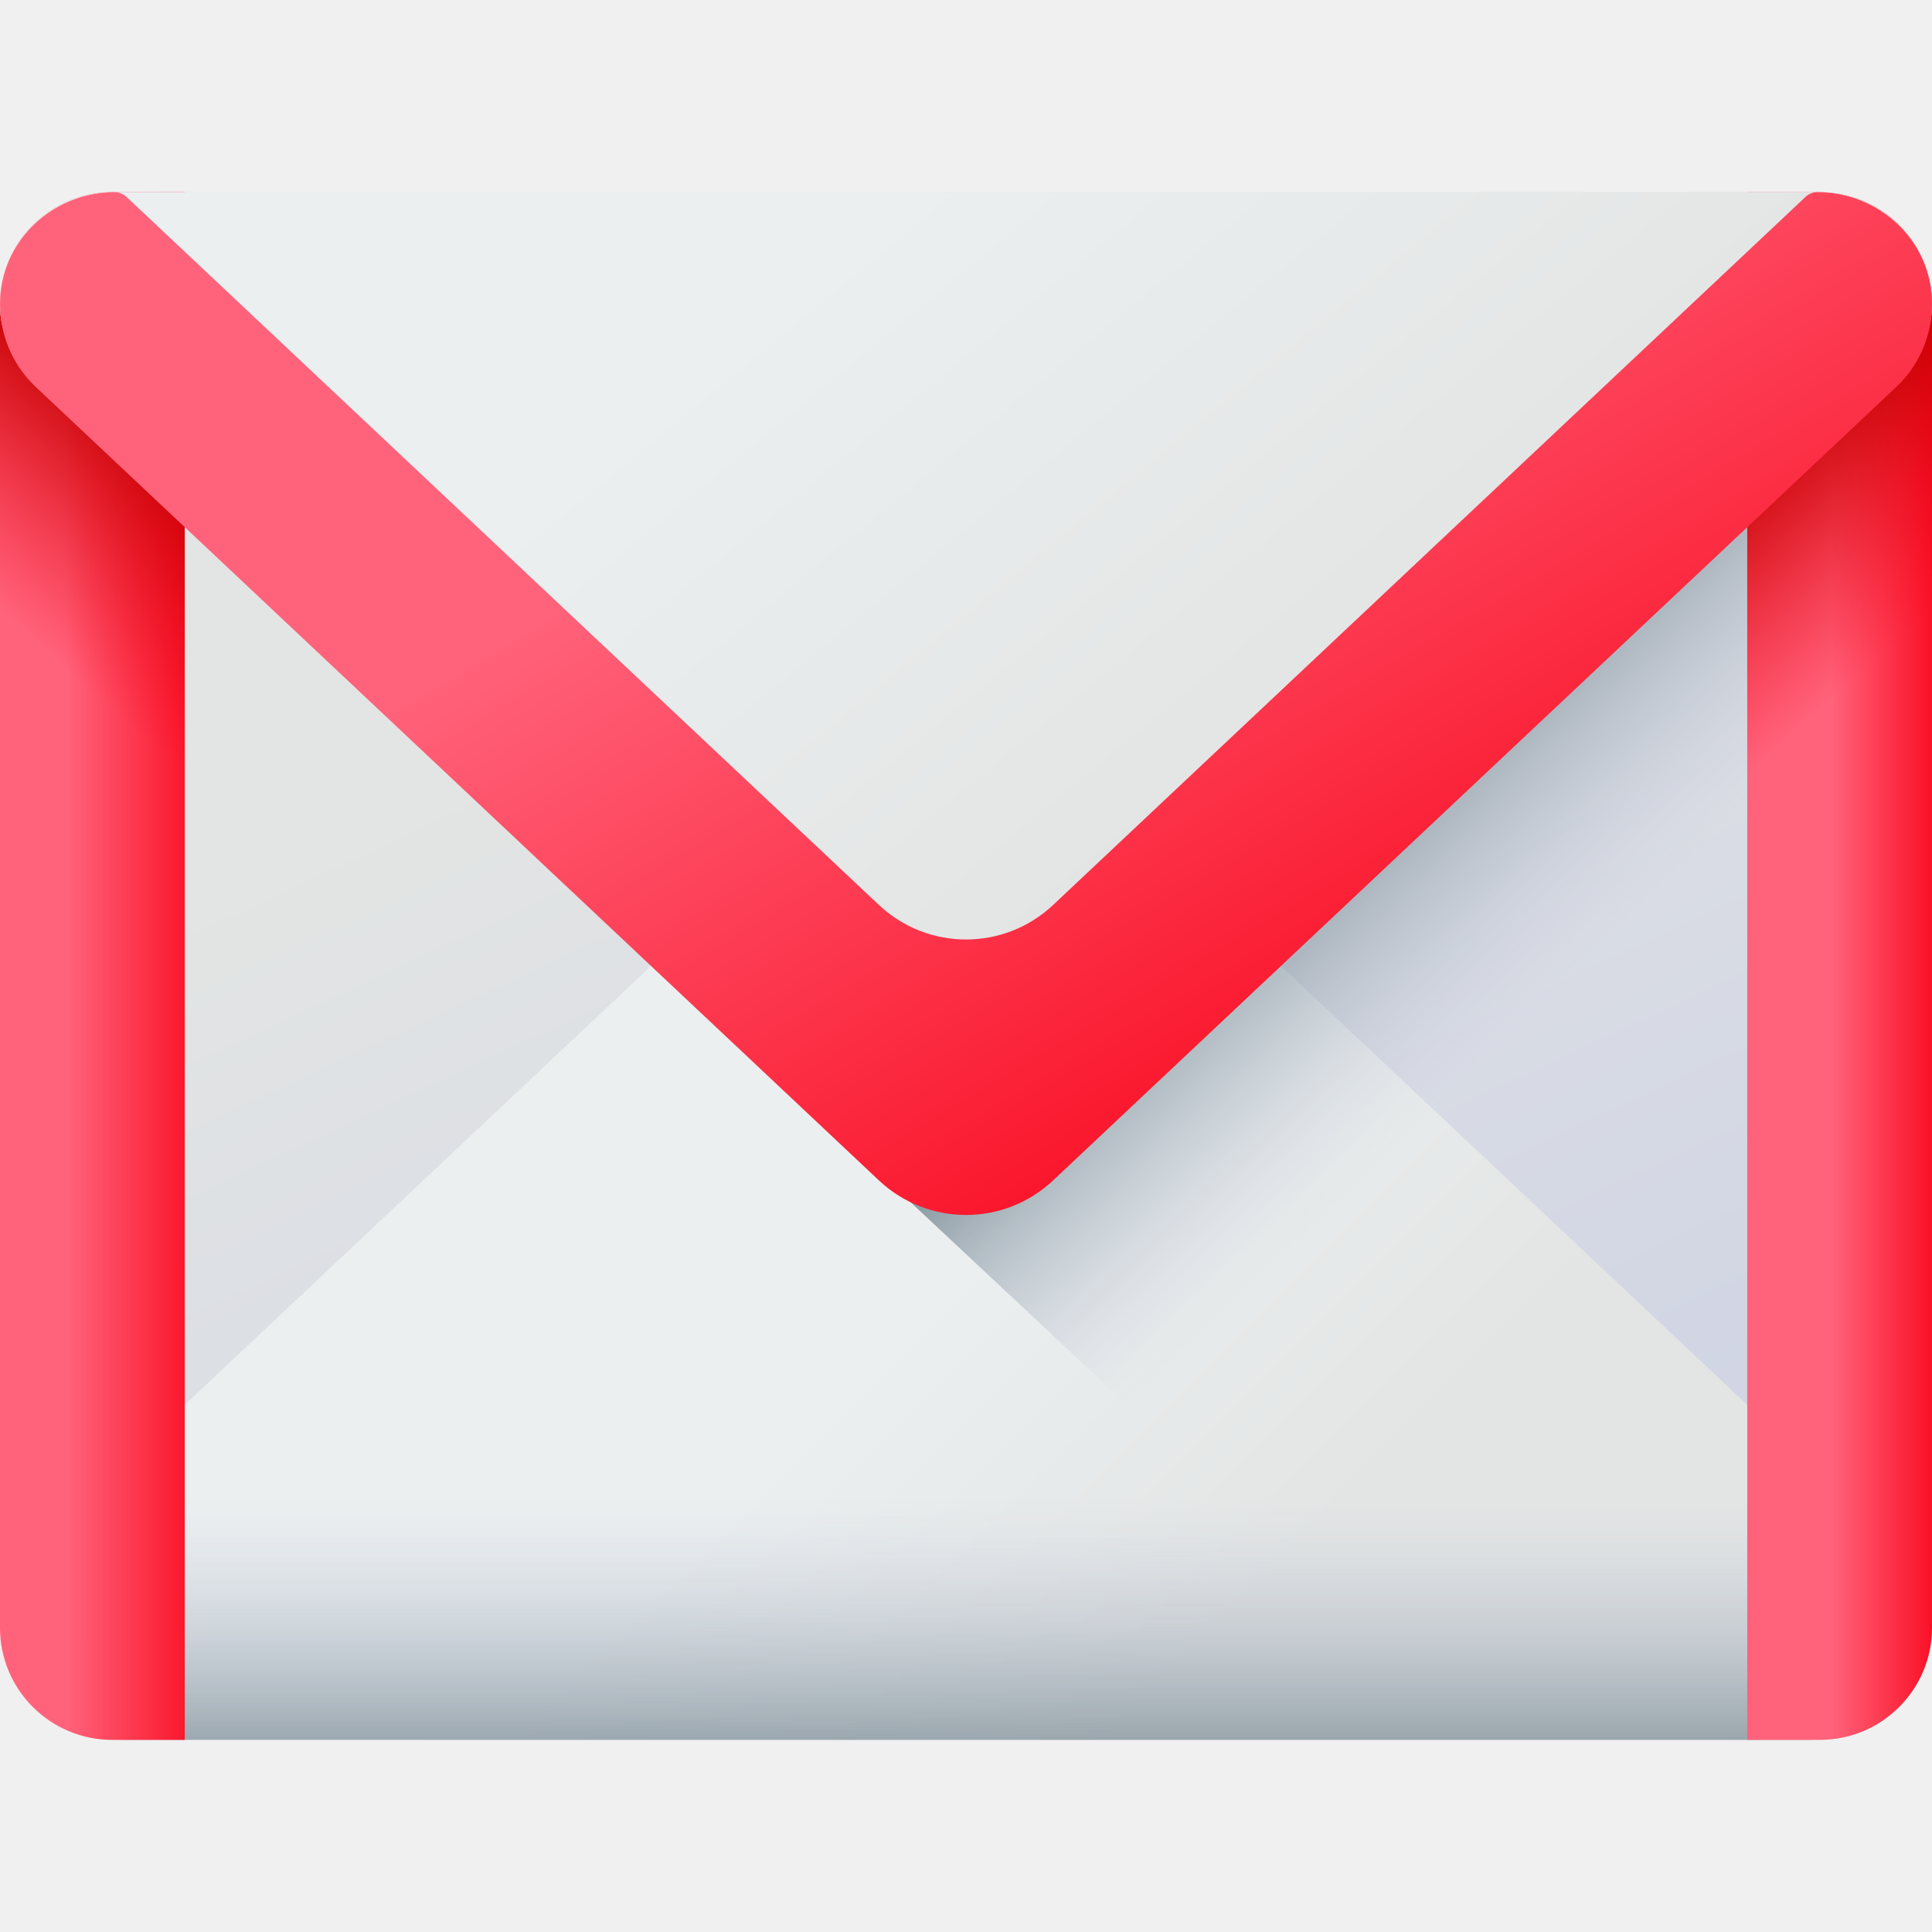
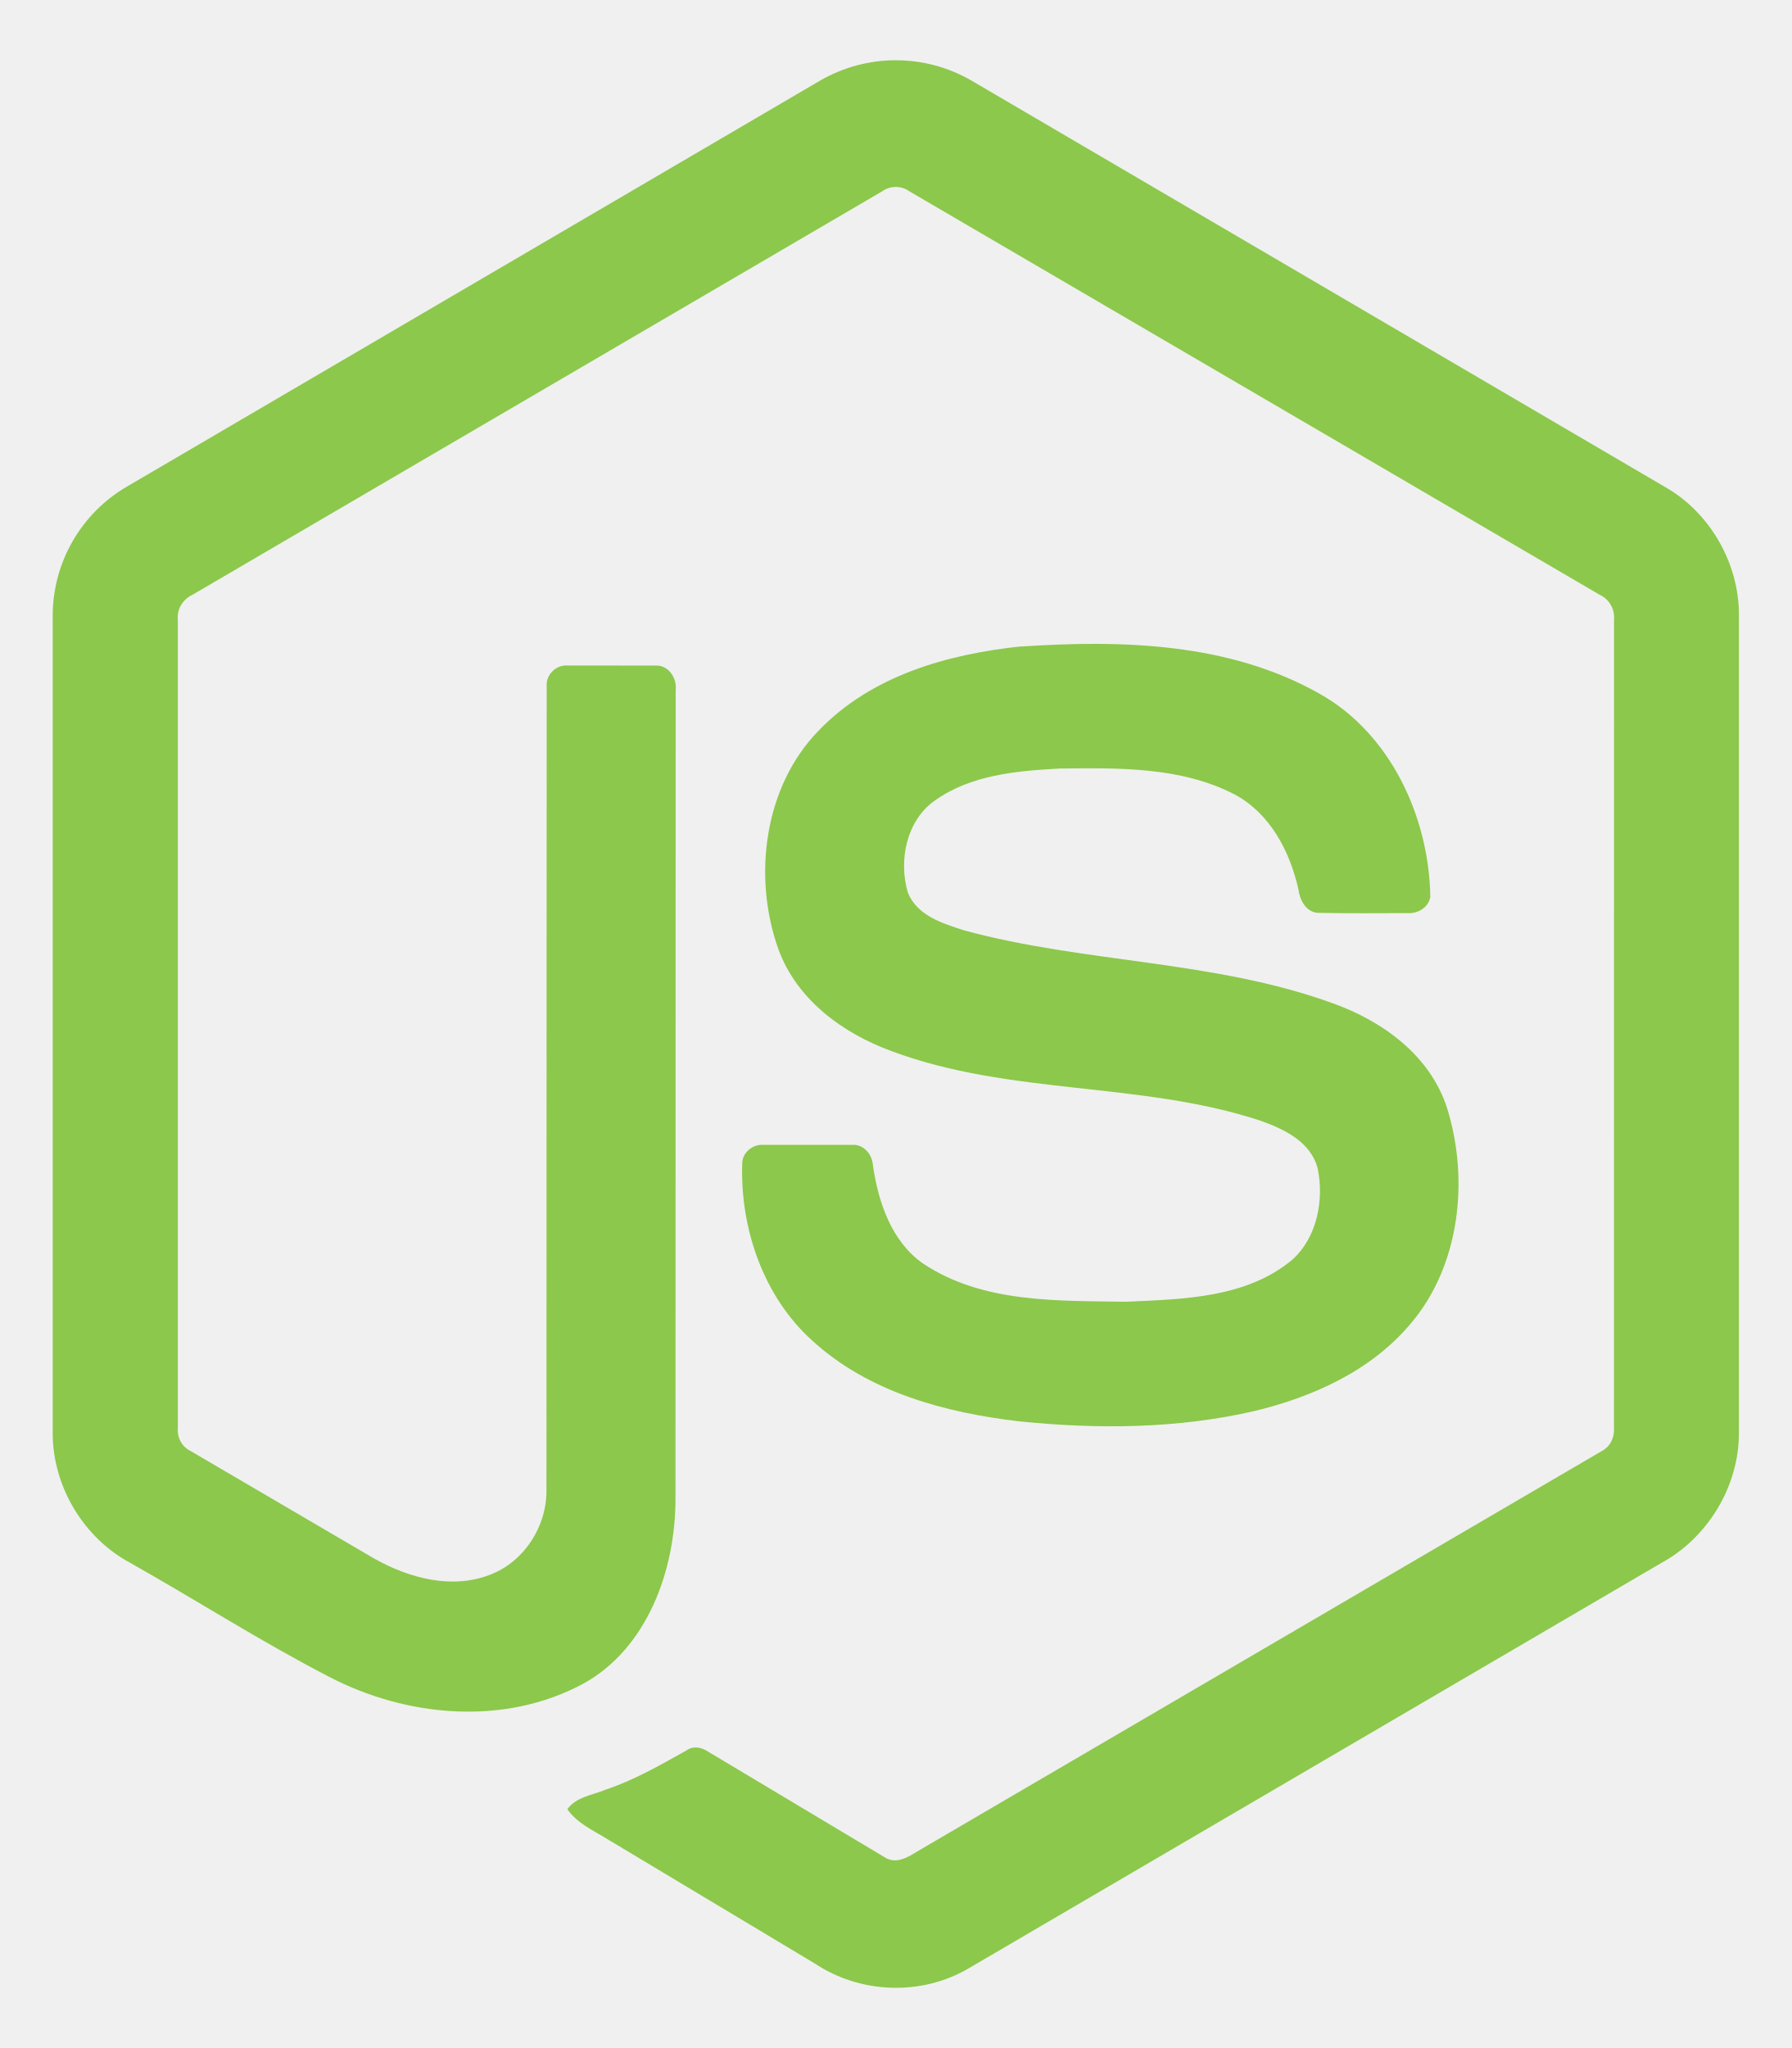
- <svg xmlns="http://www.w3.org/2000/svg" xmlns:xlink="http://www.w3.org/1999/xlink" width="512" height="512" enable-background="new 0 0 510 510" viewBox="0 0 510 510">
-   <linearGradient id="s" x1="218.97" x2="380.27" y1="158.34" y2="504.61" gradientUnits="userSpaceOnUse">
-     <stop stop-color="#e3e5e4" offset="0" />
-     <stop stop-color="#cbd0e4" offset="1" />
-   </linearGradient>
-   <linearGradient id="o">
-     <stop stop-color="#ebeff0" offset="0" />
-     <stop stop-color="#e3e5e4" offset="1" />
-   </linearGradient>
-   <linearGradient id="t" x1="207.04" x2="290.35" y1="381.65" y2="464.96" gradientUnits="userSpaceOnUse" xlink:href="#o" />
-   <linearGradient id="p">
-     <stop stop-color="#cbd0e4" stop-opacity="0" offset="0" />
-     <stop stop-color="#6a7d83" offset="1" />
-   </linearGradient>
-   <linearGradient id="u" x1="255" x2="255" y1="395.1" y2="480.64" gradientUnits="userSpaceOnUse" xlink:href="#p" />
-   <linearGradient id="a">
-     <stop stop-color="#ff637b" offset="0" />
-     <stop stop-color="#f90217" offset="1" />
-   </linearGradient>
-   <linearGradient id="v" x1="17.333" x2="58.022" y1="255" y2="255" gradientUnits="userSpaceOnUse" xlink:href="#a" />
-   <linearGradient id="w" x1="419.96" x2="357.29" y1="254.05" y2="188.05" gradientUnits="userSpaceOnUse" xlink:href="#p" />
-   <linearGradient id="x" x1="483.33" x2="514.67" y1="255" y2="255" gradientUnits="userSpaceOnUse" xlink:href="#a" />
-   <linearGradient id="q">
-     <stop stop-color="#f90217" stop-opacity="0" offset="0" />
-     <stop stop-color="#e7010f" stop-opacity=".267" offset=".267" />
-     <stop stop-color="#ce0004" stop-opacity=".723" offset=".723" />
-     <stop stop-color="#c50000" offset="1" />
-   </linearGradient>
-   <linearGradient id="y" x1="500.77" x2="458.77" y1="169.55" y2="122.05" gradientUnits="userSpaceOnUse" xlink:href="#q" />
-   <linearGradient id="z" x1="962" x2="920" y1="169.55" y2="122.05" gradientTransform="matrix(-1 0 0 1 971.23 0)" gradientUnits="userSpaceOnUse" xlink:href="#q" />
-   <linearGradient id="aa" x1="234.41" x2="346.19" y1="54.061" y2="189.69" gradientUnits="userSpaceOnUse" xlink:href="#o" />
-   <linearGradient id="r" x1="261.03" x2="390.36" y1="90.574" y2="308.57" gradientUnits="userSpaceOnUse" xlink:href="#a" />
-   <path d="m462.39 459.28h-414.79c-16.351 0-29.607-13.256-29.607-29.608l-18-349.35c0-16.352 13.256-29.607 29.607-29.607h450.78c16.352 0 29.607 13.256 29.607 29.607l-18 349.35c1e-3 16.352-13.255 29.608-29.606 29.608z" fill="url(#s)" />
-   <path d="m480.39 459.28h-450.79c-16.351 0-29.607-13.256-29.607-29.608 0-8.258 3.41-16.149 9.423-21.808l222.58-209.46c12.918-12.156 33.066-12.156 45.984 0l222.58 209.46c6.014 5.659 9.423 13.55 9.423 21.808 0 16.352-13.256 29.608-29.607 29.608z" fill="url(#t)" />
-   <path d="m4.235 352.96v76.711c0 16.352 13.036 29.607 29.116 29.607h443.3c16.08 0 29.116-13.256 29.116-29.607v-76.711z" fill="url(#u)" />
-   <path d="m0 80.326v349.35c0 16.352 13.256 29.607 29.607 29.607h19.16v-408.56h-19.16c-16.351 0-29.607 13.256-29.607 29.608z" fill="url(#v)" />
-   <path d="m10.423 102.13 381.58 357.15h88.393c16.352 0 29.607-13.256 29.607-29.607v-349.35c0-16.352-13.256-27.607-29.607-27.607h-450.79c-16.351-1e-3 -28.607 11.255-28.607 27.607 0 8.257 3.41 16.148 9.423 21.807z" fill="url(#w)" />
-   <path d="m510 80.326v349.35c0 16.352-13.256 29.607-29.607 29.607h-19.16v-408.56h19.16c16.351 0 29.607 13.256 29.607 29.608z" fill="url(#x)" />
-   <path d="m480.39 52.718h-19.16v181h48.767v-151.39c0-16.352-13.256-29.608-29.607-29.608z" fill="url(#y)" />
-   <path d="m29.607 52.718h19.16v181h-48.767v-151.39c0-16.352 13.256-29.608 29.607-29.608z" fill="url(#z)" />
-   <path d="m480.39 50.718h-450.79c-16.351 0-29.607 13.256-29.607 29.608 0 8.258 3.41 13.149 9.423 18.808l222.58 209.46c12.918 12.156 33.066 12.156 45.984 0l222.58-209.47c6.013-5.659 9.423-10.55 9.423-18.807 0-16.352-13.256-29.608-29.607-29.608z" fill="url(#aa)" />
-   <path d="m479.78 50.718c-1.179 0-2.313 0.45-3.171 1.257l-198.61 186.91c-12.918 12.156-33.066 12.156-45.984 0l-198.61-186.9c-0.858-0.808-1.993-1.258-3.171-1.258-15.107 0-28.248 11.079-30.018 26.082-1.121 9.503 2.351 18.873 9.216 25.333l222.58 209.46c12.918 12.156 33.066 12.156 45.984 0l222.58-209.46c6.865-6.461 10.337-15.83 9.216-25.333-1.771-15.003-14.912-26.082-30.019-26.082z" fill="url(#r)" />
+ <svg xmlns="http://www.w3.org/2000/svg" xmlns:xlink="http://www.w3.org/1999/xlink" fill="#fff" fill-rule="evenodd" stroke="#000" stroke-linecap="round" stroke-linejoin="round" viewBox="0 0 74.375 85">
+   <use x="2.188" y="2.5" xlink:href="#a" />
+   <symbol id="a" overflow="visible">
+     <path d="M31.842.854a6.27 6.27 0 0 1 6.315 0L67 17.75c1.808 1.056 3.017 3.143 3 5.304V56.95c.014 2.25-1.315 4.387-3.223 5.42l-28.74 16.816c-1.952 1.158-4.494 1.07-6.385-.184l-8.624-5.17c-.587-.363-1.25-.652-1.664-1.242.367-.512 1.022-.576 1.554-.8 1.2-.395 2.3-1.03 3.402-1.646.28-.198.62-.122.886.055l7.357 4.4c.526.315 1.058-.103 1.508-.363L64.3 57.728c.348-.174.54-.557.513-.953l.003-33.547c.04-.45-.2-.862-.602-1.046L35.563 5.44a.97.97 0 0 0-1.125-.002L5.8 22.187c-.4.184-.652.6-.605 1.04v33.55c-.034.395.173.77.52.94l7.65 4.48c1.436.802 3.2 1.278 4.782.664 1.396-.52 2.375-1.997 2.35-3.535l.01-33.35c-.035-.494.417-.9.88-.855l3.674.003c.5-.012.863.52.8 1.017l-.008 33.56c.003 2.98-1.178 6.225-3.837 7.684-3.276 1.76-7.325 1.387-10.56-.3-2.802-1.45-5.475-3.162-8.227-4.715C1.3 61.344-.013 59.2 0 56.95V23.054a6.21 6.21 0 0 1 3.102-5.371L31.842.854zm8.358 23.48c4.18-.28 8.652-.165 12.412 1.97 2.9 1.636 4.525 5.07 4.577 8.424-.08.452-.537.702-.954.67-1.212-.002-2.425.017-3.637-.01-.514.02-.813-.47-.878-.943-.348-1.605-1.192-3.195-2.65-3.97-2.236-1.16-4.83-1.103-7.267-1.078-1.78.098-3.694.258-5.202 1.343-1.158.822-1.5 2.482-1.096 3.82.4.96 1.458 1.27 2.332 1.555 5.036 1.366 10.372 1.23 15.312 3.028 2.045.733 4.046 2.157 4.746 4.378.916 2.976.514 6.534-1.528 8.923-1.656 1.966-4.067 3.036-6.473 3.618-3.2.74-6.52.76-9.77.43-3.056-.36-6.235-1.194-8.594-3.353-2.017-1.816-3.002-4.647-2.905-7.378.023-.46.466-.783.892-.745h3.663c.488-.036.85.4.874.878.225 1.53.78 3.134 2.065 4.04 2.48 1.66 5.595 1.547 8.436 1.593 2.354-.108 4.996-.14 6.917-1.755 1.014-.92 1.314-2.46 1.04-3.785-.297-1.118-1.425-1.64-2.393-1.98-4.97-1.63-10.367-1.04-15.3-2.883-2-.733-3.932-2.118-4.7-4.247-1.07-3.014-.58-6.742 1.675-9.05 2.2-2.296 5.375-3.18 8.393-3.497z" fill="#8cc84b" stroke="none" />
+   </symbol>
</svg>
